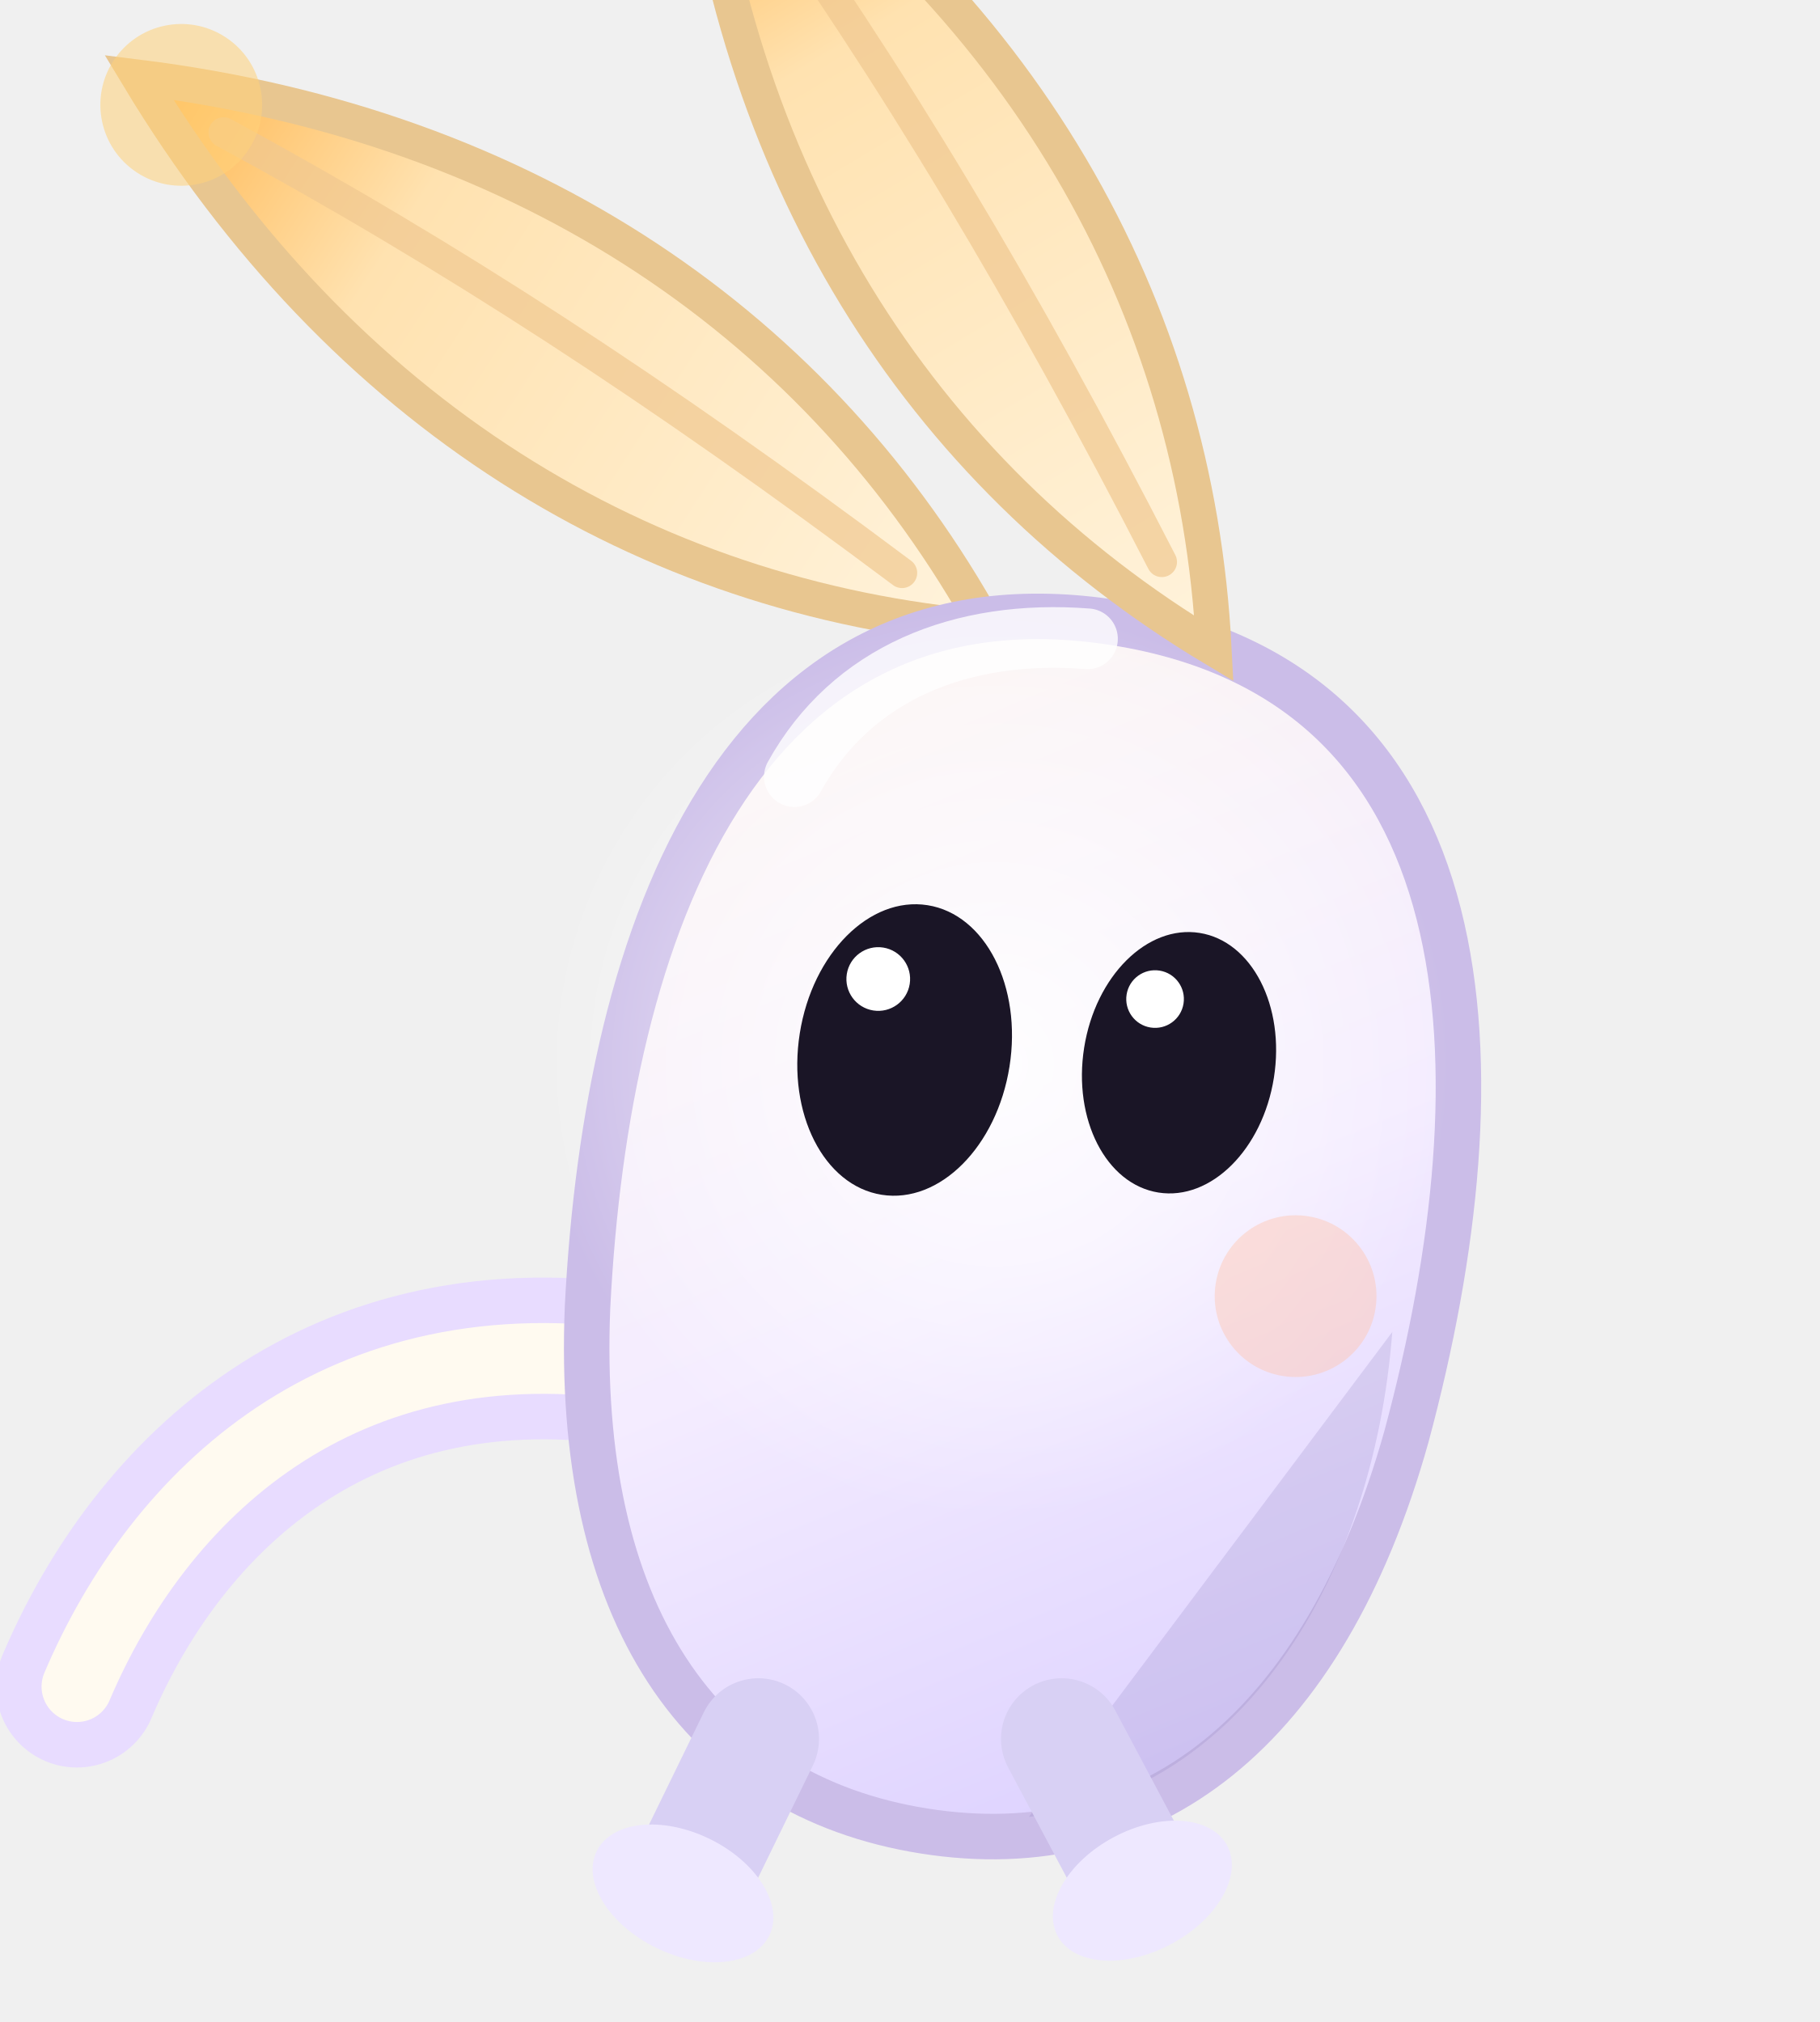
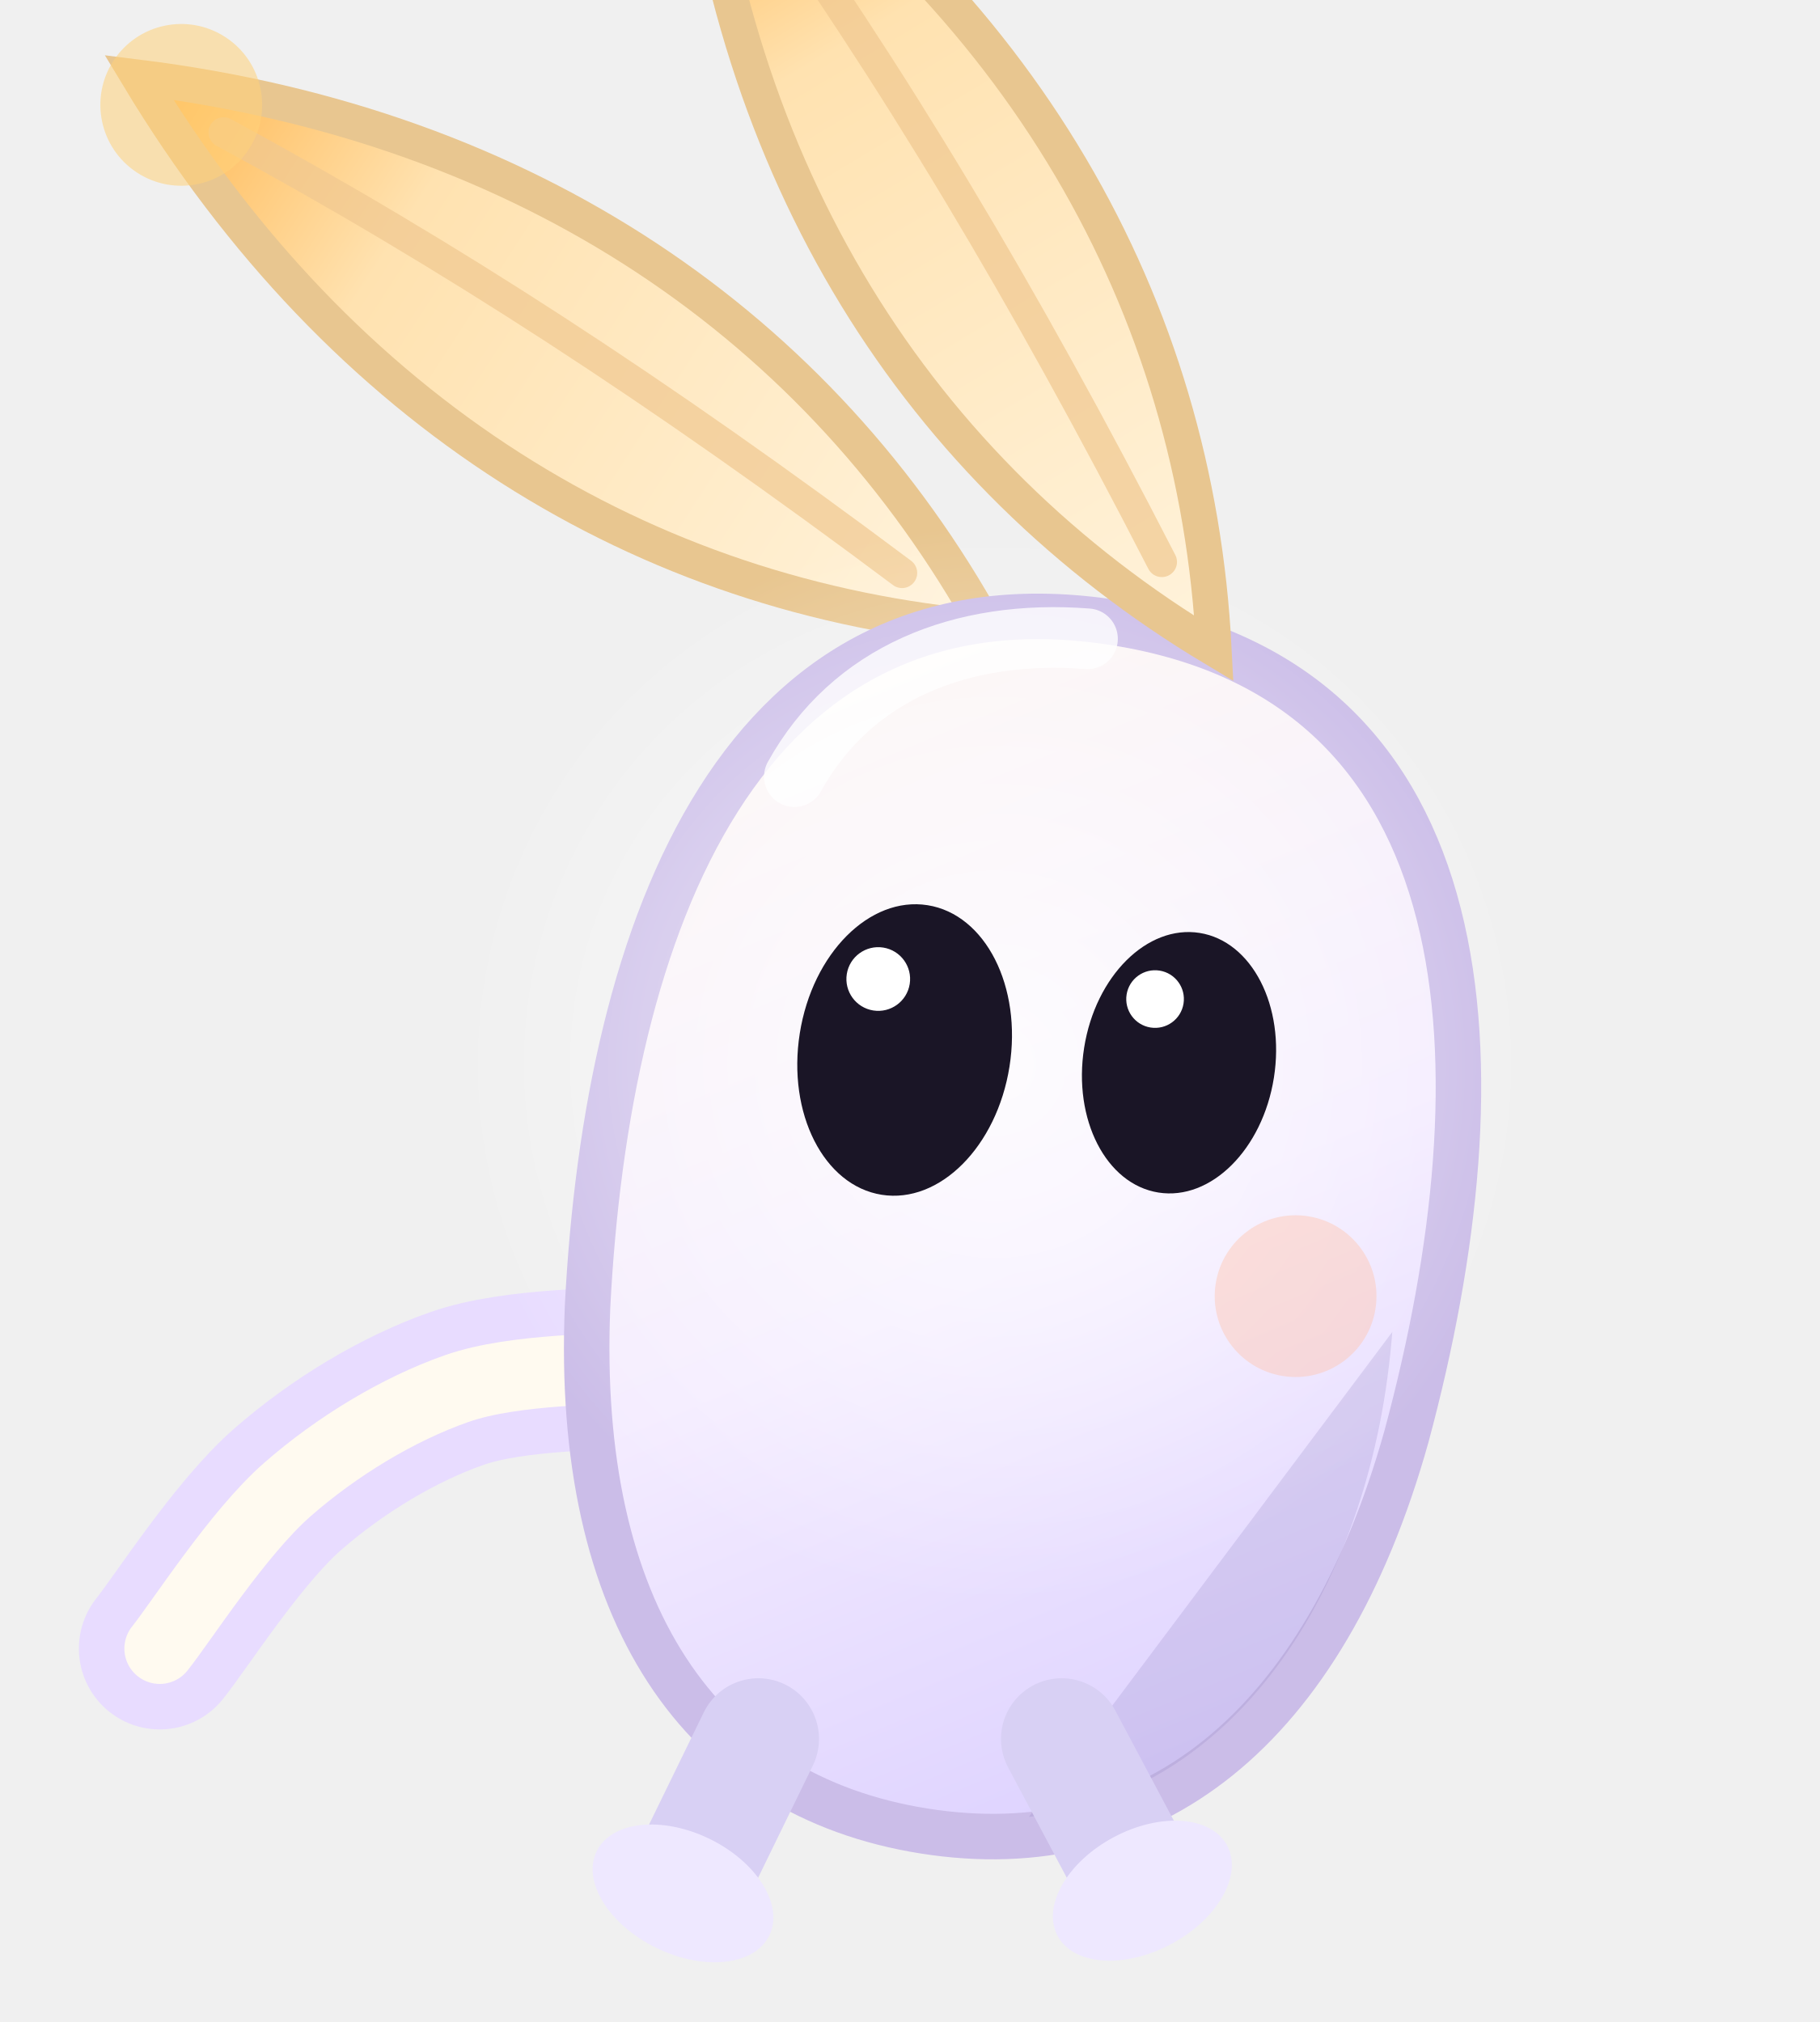
<svg xmlns="http://www.w3.org/2000/svg" viewBox="0 0 36 40" width="36" height="40">
  <defs>
-     <linearGradient id="mb" x1="10" y1="10" x2="26" y2="36" gradientUnits="userSpaceOnUse">
+     <linearGradient id="me1" x1="0" y1="0" x2="0" y2="-20" gradientUnits="userSpaceOnUse">
+       <stop offset="0" stop-color="#fff3dc" />
+       <stop offset="0.7" stop-color="#ffe2b0" />
+       <stop offset="1" stop-color="#ffb347" />
+     </linearGradient>
+     <linearGradient id="mb2" x1="10" y1="10" x2="26" y2="36" gradientUnits="userSpaceOnUse">
      <stop offset="0" stop-color="#fffaf0" />
      <stop offset="0.55" stop-color="#f4ecff" />
      <stop offset="1" stop-color="#d8ccff" />
    </linearGradient>
-     <linearGradient id="me" x1="0" y1="0" x2="0" y2="-20" gradientUnits="userSpaceOnUse">
-       <stop offset="0" stop-color="#fff3dc" />
-       <stop offset="0.7" stop-color="#ffe2b0" />
-       <stop offset="1" stop-color="#ffb347" />
-     </linearGradient>
-     <radialGradient id="mc" cx="17" cy="21" r="9" gradientUnits="userSpaceOnUse">
-       <stop offset="0" stop-color="#ffffff" stop-opacity="0.9" />
+     <radialGradient id="mc3" cx="17" cy="21" r="10.68" gradientUnits="userSpaceOnUse">
+       <stop offset="0" stop-color="#ffffff" stop-opacity="0.78" />
      <stop offset="1" stop-color="#ffffff" stop-opacity="0" />
    </radialGradient>
  </defs>
  <g transform="translate(18 38) rotate(9 0 0) scale(1 1) translate(-18 -38)">
-     <path d="M11 28 C5 28 2 32 1 36" fill="none" stroke="#e8dcff" stroke-width="3.2" stroke-linecap="round" stroke-linejoin="round" />
-     <path d="M11 28 C5 28 2 32 1 36" fill="none" stroke="#fffaf0" stroke-width="1.4" stroke-linecap="round" stroke-linejoin="round" />
+     <path d="M11 28 C10.417 28.167 8.583 28.417 7.5 29 C6.417 29.583 5.333 30.5 4.5 31.5 C3.667 32.5 2.833 34.417 2.5 35" fill="none" stroke="#e8dcff" stroke-width="3.2" stroke-linecap="round" stroke-linejoin="round" />
+     <path d="M11 28 C10.417 28.167 8.583 28.417 7.5 29 C6.417 29.583 5.333 30.5 4.5 31.5 C3.667 32.5 2.833 34.417 2.5 35" fill="none" stroke="#fffaf0" stroke-width="1.4" stroke-linecap="round" stroke-linejoin="round" />
    <g transform="translate(15.5 12.5) rotate(-66 0 0)">
-       <path d="M0 0 C-3.2 -6 -3.4 -13 0 -20 C3.4 -13 3.2 -6 0 0 Z" fill="url(#me)" stroke="#e8c690" stroke-width="0.7" />
+       <path d="M0 0 C-3.2 -6 -3.4 -13 0 -20 C3.4 -13 3.2 -6 0 0 Z" fill="url(#me1)" stroke="#e8c690" stroke-width="0.7" />
      <path d="M0 -2 C0.4 -8 0.4 -13 0 -18" fill="none" stroke="#f0c890" stroke-width="0.6" stroke-linecap="round" stroke-linejoin="round" opacity="0.7" />
      <circle cx="0" cy="-19" r="1.6" fill="#ffd27a" opacity="0.55" />
    </g>
-     <path d="M18 12 C25.5 12 27 19.5 26.2 27 C25.5 33 22.5 36.2 18 36.2 C13.5 36.2 10.5 33 9.8 27 C9 19.5 10.5 12 18 12 Z" fill="url(#mb)" stroke="#cbbde8" stroke-width="0.9" />
-     <circle cx="17" cy="21" r="9" fill="url(#mc)" />
+     <path d="M18 12 C25.5 12 27 19.5 26.2 27 C25.5 33 22.5 36.2 18 36.2 C13.5 36.2 10.5 33 9.8 27 C9 19.5 10.5 12 18 12 Z" fill="url(#mb2)" stroke="#cbbde8" stroke-width="0.9" />
+     <circle cx="17" cy="21" r="10.68" fill="url(#mc3)" />
    <path d="M12.2 16 C13 13.8 15 12.6 17.5 12.4" fill="none" stroke="#ffffff" stroke-width="1.2" stroke-linecap="round" stroke-linejoin="round" opacity="0.8" />
-     <path d="M20 35.6 C24 34.5 26 30 25.6 25" fill="#8f7fbf" opacity="0.22" stroke="none" />
+     <path d="M20 35.6 C24 34.5 26 30 25.6 25" fill="#8f7fbf" opacity="0.22" />
    <circle cx="23.6" cy="24.6" r="1.6" fill="#ffc6b0" opacity="0.45" />
    <g transform="translate(20 12.2) rotate(-40 0 0)">
-       <path d="M0 0 C-3.2 -6 -3.4 -13 0 -20 C3.4 -13 3.2 -6 0 0 Z" fill="url(#me)" stroke="#e8c690" stroke-width="0.7" />
+       <path d="M0 0 C-3.2 -6 -3.4 -13 0 -20 C3.4 -13 3.2 -6 0 0 Z" fill="url(#me1)" stroke="#e8c690" stroke-width="0.7" />
      <path d="M0 -2 C0.4 -8 0.4 -13 0 -18" fill="none" stroke="#f0c890" stroke-width="0.6" stroke-linecap="round" stroke-linejoin="round" opacity="0.7" />
      <circle cx="0" cy="-19" r="1.6" fill="#ffd27a" opacity="0.55" />
    </g>
    <ellipse cx="15.2" cy="21" rx="2.1" ry="2.9" fill="#1a1526" />
    <circle cx="14.465" cy="19.695" r="0.63" fill="#ffffff" />
    <ellipse cx="20.6" cy="20.4" rx="1.9" ry="2.6" fill="#1a1526" />
    <circle cx="19.935" cy="19.23" r="0.57" fill="#ffffff" />
  </g>
  <g transform="translate(15 34.4) rotate(26 0 0)">
    <path d="M0 0 L0 3.2" fill="none" stroke="#d8d0f4" stroke-width="2.4" stroke-linecap="round" stroke-linejoin="round" />
    <ellipse cx="0" cy="3.4" rx="1.9" ry="1.2" fill="#eee8ff" />
  </g>
  <g transform="translate(21 34.4) rotate(-28 0 0)">
    <path d="M0 0 L0 3.2" fill="none" stroke="#d8d0f4" stroke-width="2.4" stroke-linecap="round" stroke-linejoin="round" />
    <ellipse cx="0" cy="3.4" rx="1.9" ry="1.2" fill="#eee8ff" />
  </g>
</svg>
